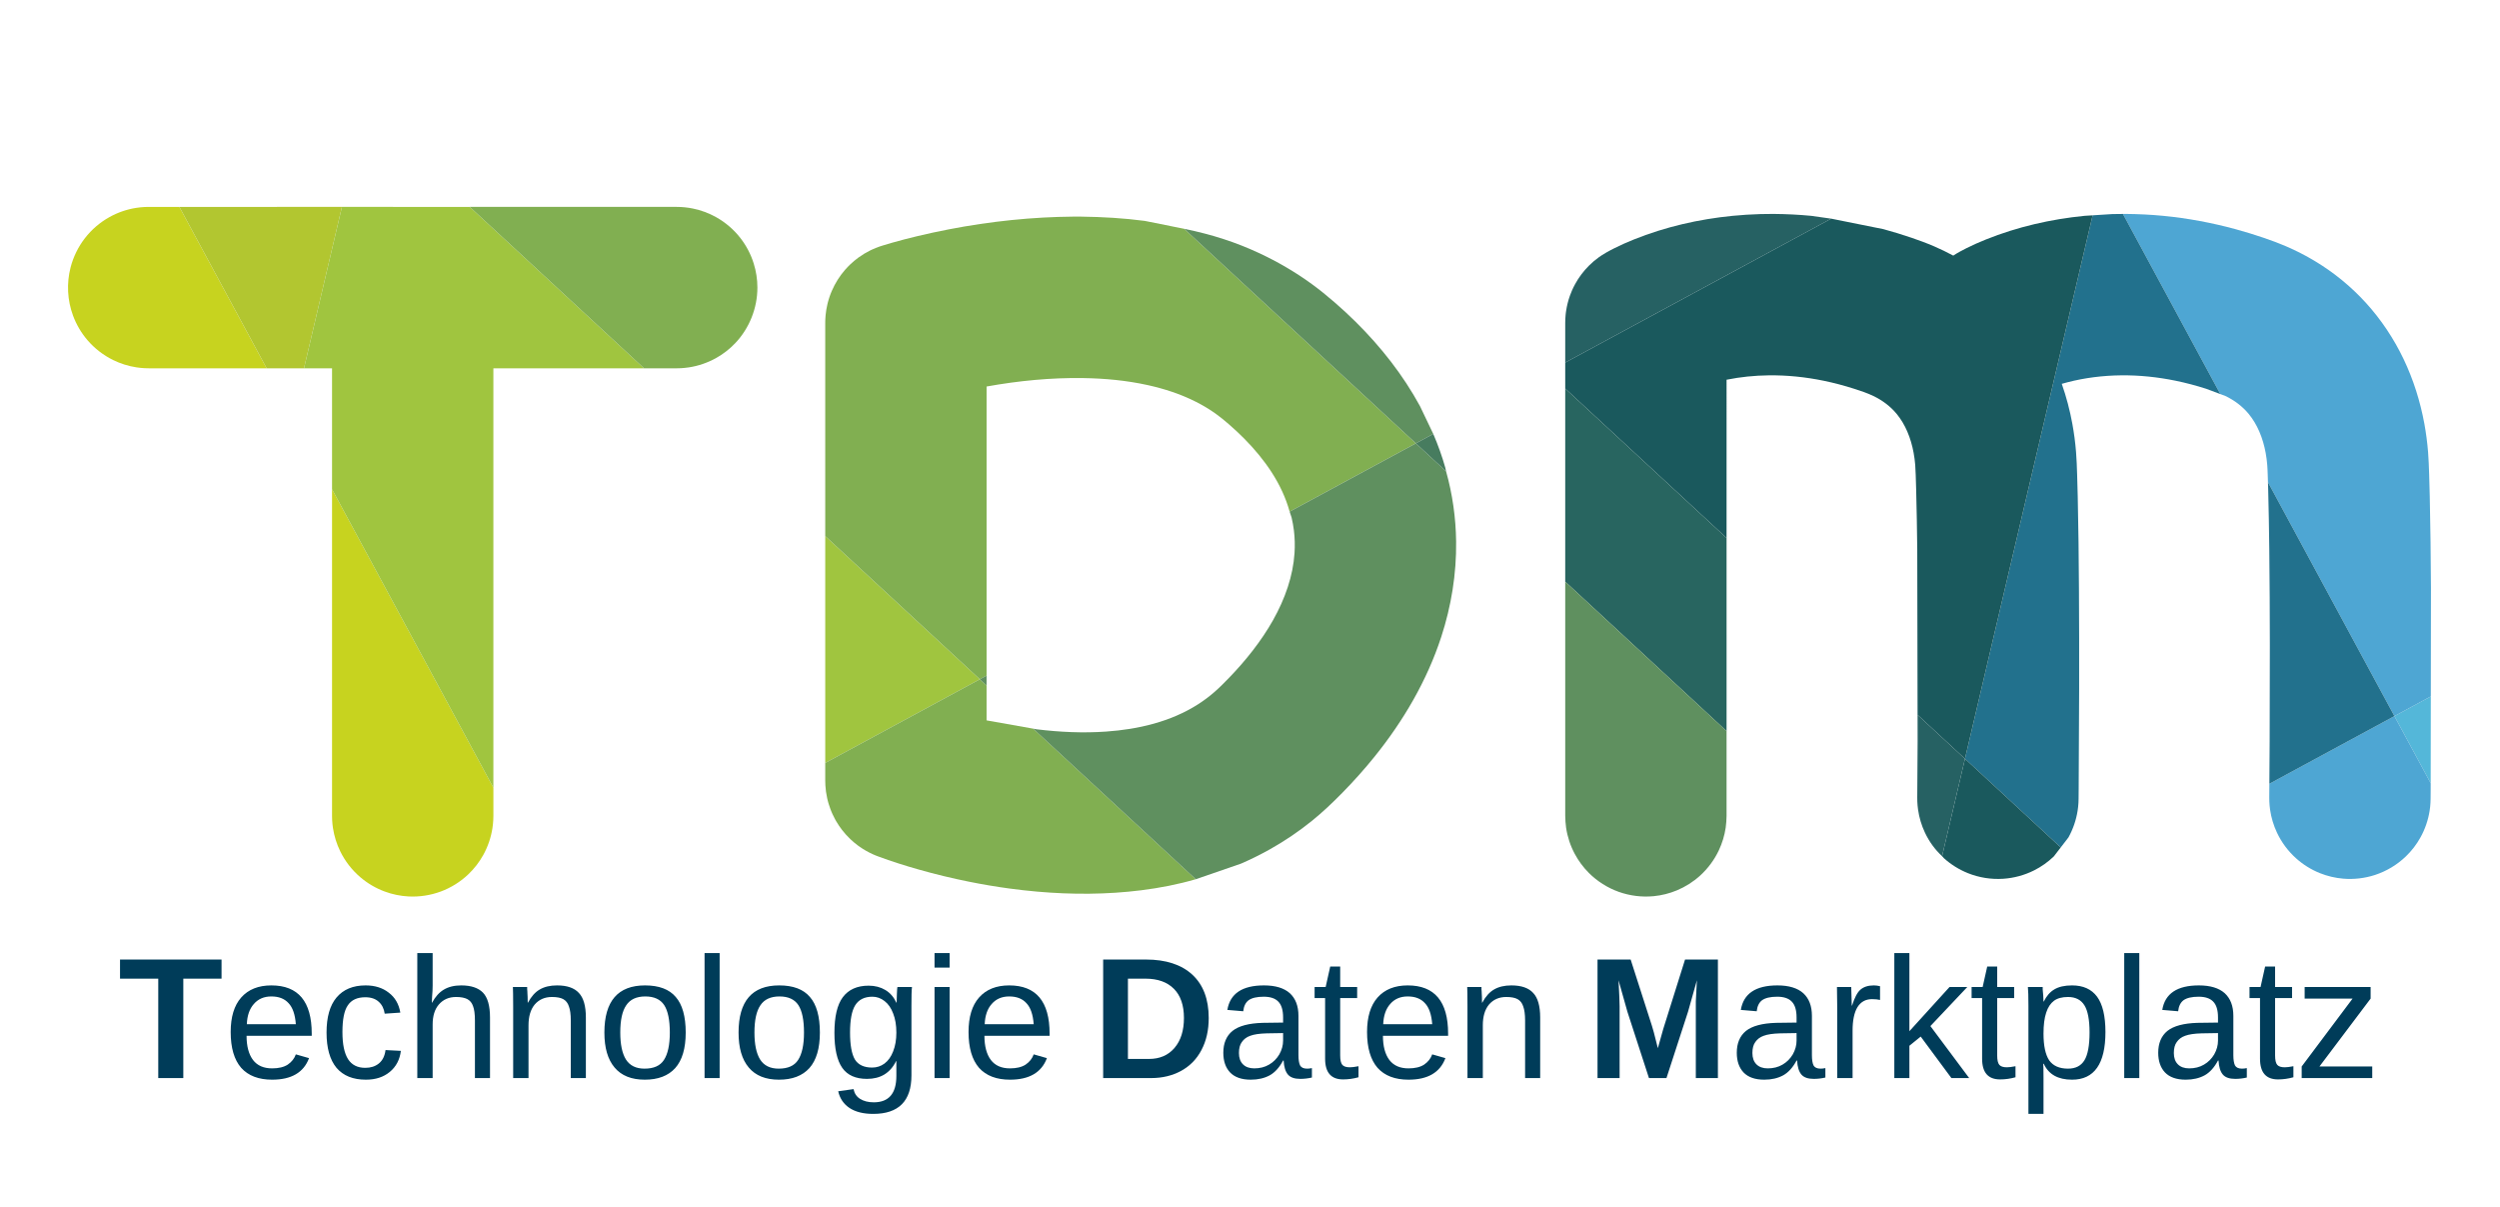
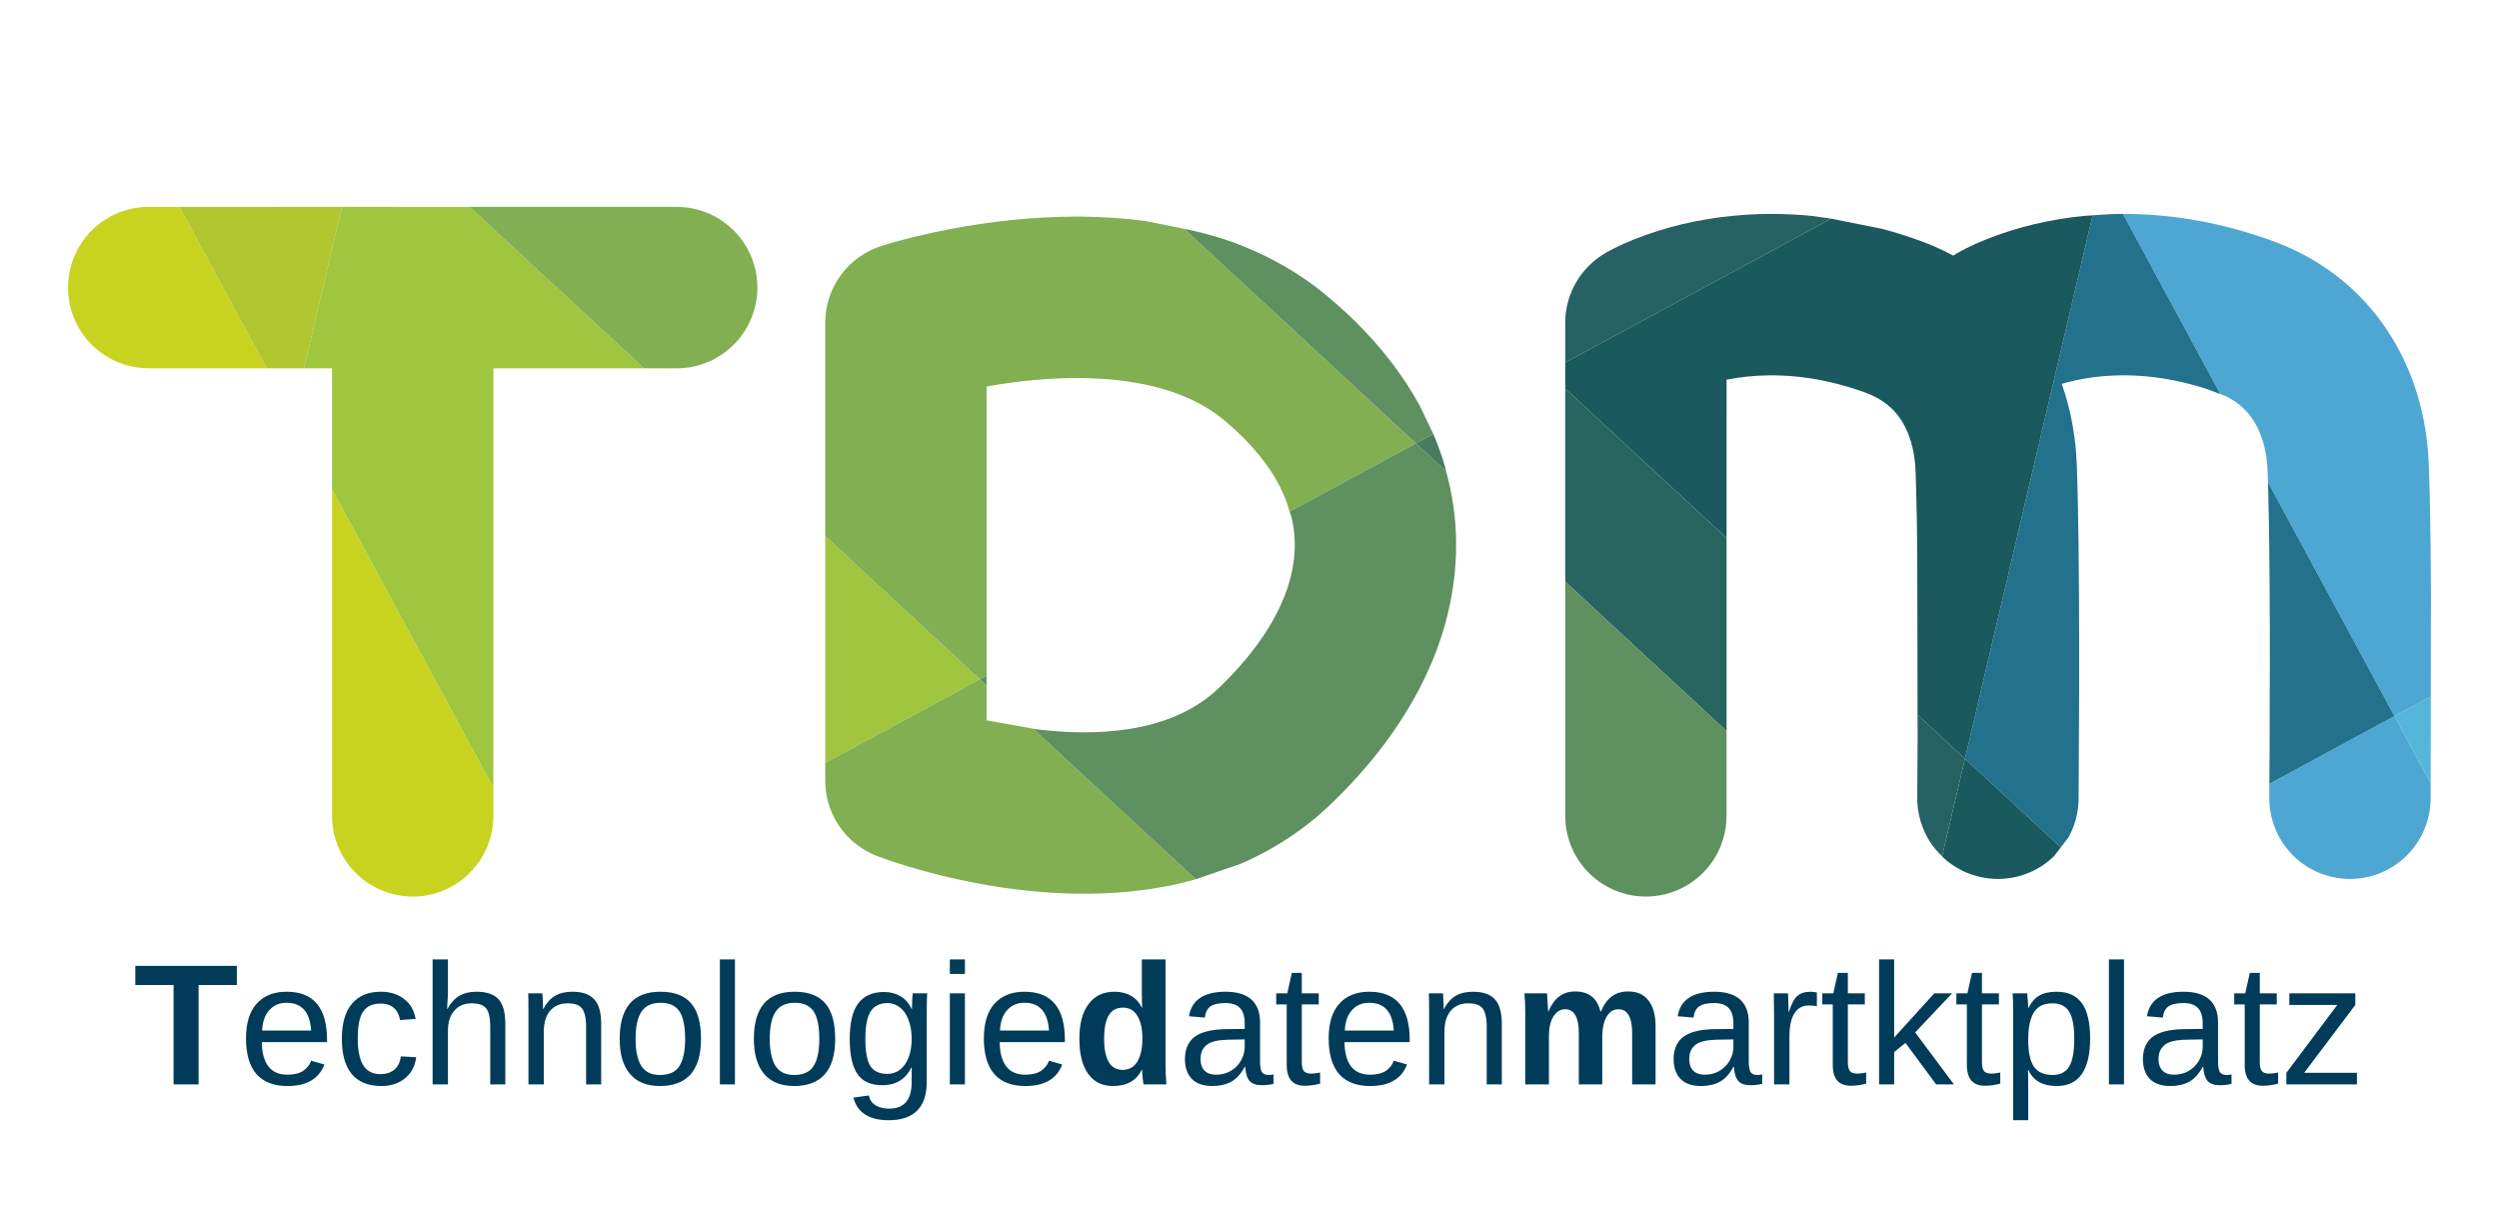
<svg xmlns="http://www.w3.org/2000/svg" width="100%" height="100%" viewBox="0 0 145 70" version="1.1" xml:space="preserve" style="fill-rule:evenodd;clip-rule:evenodd;stroke-linejoin:round;stroke-miterlimit:1.414;">
  <g transform="matrix(1,0,0,1,-7.41669,-60.4747)">
-     <g transform="matrix(1,0,0,1,7.15365,45.4747)">
-       <g transform="matrix(1,0,0,1,7.118,77.528)">
-         <text x="0px" y="0px" style="font-family:'Arial-BoldMT', 'Arial', sans-serif;font-weight:700;font-size:10px;fill:rgb(0,60,89);">T</text>
-       </g>
-       <g transform="matrix(1,0,0,1,13.226,77.528)">
-         <text x="0px" y="0px" style="font-family:'ArialMT', 'Arial', sans-serif;font-size:10px;fill:rgb(0,60,89);">echnologi</text>
-       </g>
-       <g transform="matrix(1,0,0,1,56.039,77.528)">
-         <text x="0px" y="0px" style="font-family:'ArialMT', 'Arial', sans-serif;font-size:10px;fill:rgb(0,60,89);">e</text>
-       </g>
-       <g transform="matrix(1,0,0,1,63.6,77.528)">
-         <text x="0px" y="0px" style="font-family:'Arial-BoldMT', 'Arial', sans-serif;font-weight:700;font-size:10px;fill:rgb(0,60,89);">D</text>
-       </g>
-       <g transform="matrix(1,0,0,1,70.822,77.528)">
-         <text x="0px" y="0px" style="font-family:'ArialMT', 'Arial', sans-serif;font-size:10px;fill:rgb(0,60,89);">ate</text>
-       </g>
-       <g transform="matrix(1,0,0,1,84.723,77.528)">
-         <text x="0px" y="0px" style="font-family:'ArialMT', 'Arial', sans-serif;font-size:10px;fill:rgb(0,60,89);">n</text>
-       </g>
-       <g transform="matrix(1,0,0,1,92.285,77.528)">
-         <text x="0px" y="0px" style="font-family:'Arial-BoldMT', 'Arial', sans-serif;font-weight:700;font-size:10px;fill:rgb(0,60,89);">M</text>
-       </g>
-       <g transform="matrix(1,0,0,1,100.615,77.528)">
-         <text x="0px" y="0px" style="font-family:'ArialMT', 'Arial', sans-serif;font-size:10px;fill:rgb(0,60,89);">arktplatz</text>
+     <g transform="matrix(1,0,0,1,15.1584,123.37)">
+       <g>
+         <g>
+           <text x="0px" y="0px" style="font-family:'Arial-BoldMT', 'Arial', sans-serif;font-weight:700;font-size:10px;fill:rgb(0,60,89);">T</text>
+           <text x="6.108px" y="0px" style="font-family:'ArialMT', 'Arial', sans-serif;font-size:10px;fill:rgb(0,60,89);">echnologie</text>
+           <text x="54.482px" y="0px" style="font-family:'Arial-BoldMT', 'Arial', sans-serif;font-weight:700;font-size:10px;fill:rgb(0,60,89);">d</text>
+           <text x="60.591px" y="0px" style="font-family:'ArialMT', 'Arial', sans-serif;font-size:10px;fill:rgb(0,60,89);">aten</text>
+           <text x="80.054px" y="0px" style="font-family:'Arial-BoldMT', 'Arial', sans-serif;font-weight:700;font-size:10px;fill:rgb(0,60,89);">m</text>
+           <text x="88.945px" y="0px" style="font-family:'ArialMT', 'Arial', sans-serif;font-size:10px;fill:rgb(0,60,89);">artktplatz</text>
+         </g>
      </g>
    </g>
    <g transform="matrix(1,0,0,1,3.94684,4.55807)">
      <g transform="matrix(1,0,0,1,18,-66.5)">
        <path d="M-4.122,134.417L0.941,143.778L-5.902,143.778C-5.982,143.776 -6.061,143.776 -6.14,143.772C-6.298,143.764 -6.455,143.748 -6.611,143.724C-7.08,143.653 -7.538,143.509 -7.964,143.3C-8.532,143.021 -9.042,142.627 -9.454,142.147C-9.815,141.726 -10.1,141.242 -10.292,140.723C-10.457,140.278 -10.553,139.808 -10.577,139.335C-10.601,138.861 -10.553,138.384 -10.434,137.924C-10.275,137.312 -9.991,136.733 -9.604,136.232C-9.217,135.732 -8.727,135.312 -8.174,135.005C-7.69,134.736 -7.159,134.554 -6.611,134.471C-6.455,134.447 -6.298,134.431 -6.14,134.423C-6.061,134.419 -5.982,134.419 -5.902,134.417L-4.122,134.417Z" style="fill:rgb(199,211,31);" />
      </g>
      <g transform="matrix(0.708632,0.166551,-0.228798,0.973474,57.1958,-12.6296)">
        <path d="M-15.619,102.237L2.341,116.946L2.854,118.534C2.876,118.612 2.901,118.689 2.92,118.767C2.959,118.922 2.987,119.079 3.004,119.237C3.064,119.789 2.988,120.348 2.781,120.88C2.603,121.337 2.33,121.773 1.973,122.17C1.497,122.7 0.872,123.157 0.148,123.507C-0.577,123.856 -1.398,124.097 -2.254,124.211C-2.895,124.296 -3.554,124.309 -4.2,124.25C-4.955,124.182 -5.692,124.015 -6.367,123.76C-7.139,123.469 -7.827,123.063 -8.378,122.574C-8.792,122.207 -9.127,121.794 -9.371,121.354C-9.452,121.207 -9.523,121.058 -9.583,120.906C-9.613,120.83 -9.638,120.753 -9.666,120.676L-15.619,102.237Z" style="fill:rgb(199,211,31);" />
      </g>
      <g transform="matrix(0.640298,-0.34629,0.475711,0.879602,-4.61111,3.1249)">
        <path d="M-17.381,77.461L-20,76.43L-20,65.787L-8.604,70.273L-17.381,77.461Z" style="fill:rgb(178,198,48);" />
      </g>
      <g transform="matrix(0.640298,-0.34629,0.475711,0.879602,-4.61111,3.1249)">
        <path d="M-17.381,77.461L-8.604,70.273L0.359,73.802L6.461,86.847L-4.103,82.688L-20,104.085L-20,84.406L-15.415,78.235L-17.381,77.461Z" style="fill:rgb(160,197,63);" />
      </g>
      <g transform="matrix(1,0,0,1,7.41669,60.4747)">
        <path d="M23.31,7.442L35.319,7.442C35.398,7.444 35.477,7.446 35.556,7.448C35.635,7.454 35.714,7.458 35.792,7.466C35.95,7.482 36.107,7.506 36.261,7.538C36.726,7.633 37.176,7.8 37.591,8.03C38.144,8.337 38.633,8.757 39.021,9.258C39.36,9.696 39.62,10.193 39.785,10.722C39.928,11.175 40,11.648 40,12.123C40,13.315 39.533,14.484 38.712,15.348C38.385,15.692 38.006,15.985 37.591,16.216C37.106,16.484 36.575,16.666 36.028,16.75C35.872,16.774 35.714,16.789 35.556,16.798L35.319,16.804L33.423,16.804L23.31,7.442Z" style="fill:rgb(129,175,81);" />
      </g>
      <g transform="matrix(1,0,0,1,18,-66.5)">
        <path d="M126.507,167.843L124.402,163.951L126.514,162.809L126.507,167.843Z" style="fill:rgb(84,183,217);" />
      </g>
      <g transform="matrix(0.640298,-0.34629,0.475711,0.879602,-4.61111,3.1249)">
        <path d="M116,157.33L115.789,157.613L115.399,158.128C115.345,158.195 115.293,158.263 115.237,158.329C115.125,158.462 115.003,158.59 114.873,158.714C114.418,159.146 113.859,159.52 113.228,159.813C112.687,160.064 112.095,160.256 111.477,160.38C110.548,160.566 109.565,160.598 108.618,160.473C107.776,160.361 106.967,160.127 106.251,159.786C105.714,159.53 105.23,159.216 104.82,158.857C104.342,158.438 103.966,157.958 103.714,157.445C103.426,156.859 103.3,156.231 103.348,155.609C103.383,155.143 103.515,154.681 103.737,154.243C103.812,154.097 103.896,153.954 103.99,153.814C104.036,153.744 104.088,153.676 104.137,153.607L104.667,152.905L116,152.905L116,157.33Z" style="fill:rgb(78,166,211);" />
      </g>
      <g transform="matrix(0.640298,-0.34629,0.475711,0.879602,-4.61111,3.1249)">
        <path d="M77.921,111.981L71.263,111.981L72.77,109.953L72.773,109.949C72.821,109.884 72.871,109.82 72.924,109.757C72.969,109.701 73.017,109.647 73.097,109.56L73.105,109.552L73.112,109.544L73.121,109.535L73.125,109.53L73.128,109.527L73.134,109.52L73.149,109.505L73.153,109.501L73.154,109.499C73.163,109.49 73.172,109.481 73.181,109.472L73.181,109.471L73.183,109.469L73.203,109.449L73.207,109.445L73.21,109.442L73.217,109.435L73.227,109.425L73.233,109.419L73.239,109.413L73.246,109.406L73.251,109.402L73.258,109.395L73.268,109.384L73.274,109.379L73.275,109.378L73.279,109.374C73.532,109.128 73.818,108.901 74.131,108.696C74.243,108.623 74.358,108.553 74.476,108.486C74.624,108.402 74.777,108.323 74.935,108.249C75.185,108.131 75.445,108.027 75.714,107.936L75.719,107.934L75.72,107.934L75.724,107.932L75.735,107.929C76.012,107.836 76.297,107.757 76.59,107.694C76.753,107.658 76.917,107.628 77.083,107.602L77.09,107.601L77.097,107.6L77.106,107.598L77.114,107.597C77.283,107.572 77.453,107.551 77.624,107.535C77.705,107.528 77.787,107.522 77.869,107.517C78.015,107.507 78.162,107.502 78.308,107.5C78.551,107.495 78.795,107.498 79.039,107.503C79.603,107.515 80.166,107.549 80.726,107.595C83.42,107.818 86.064,108.352 88.561,109.115C89.242,109.323 89.911,109.55 90.572,109.791C90.881,109.905 91.187,110.023 91.492,110.143C92.378,110.499 93.243,110.879 94.082,111.29L95.366,111.981L77.921,111.981Z" style="fill:rgb(38,97,99);" />
      </g>
      <g transform="matrix(0.802063,-0.433776,0.18026,0.333305,30.1606,88.3651)">
        <path d="M103.532,74.617L103.671,74.792C104.377,75.731 105.068,76.734 105.738,77.82C107.027,79.909 108.238,82.27 109.364,84.848C109.816,85.886 110.255,86.959 110.68,88.063C111.028,88.969 111.368,89.895 111.686,90.865C112.118,92.183 112.514,93.571 112.867,95.018C113.57,97.898 114.103,101.015 114.438,104.257C114.787,107.635 114.921,111.135 114.848,114.61C114.776,118.081 114.5,121.52 114.054,124.823C113.866,126.209 113.649,127.572 113.405,128.905C113.213,129.948 113.001,130.968 112.79,131.987C112.578,133.007 112.364,134.023 112.149,135.038C111.268,139.184 110.365,143.301 109.455,147.411L106.165,162L94.485,162L103.532,162L103.532,121.293L103.74,120.295C103.833,119.843 103.927,119.391 104.012,118.929C104.116,118.359 104.21,117.777 104.29,117.185C104.437,116.095 104.54,114.967 104.581,113.825C104.618,112.789 104.603,111.742 104.521,110.721C104.4,109.224 104.13,107.827 103.759,106.594L103.532,105.966L103.532,74.617Z" style="fill:rgb(78,166,211);" />
      </g>
      <g transform="matrix(0.802063,-0.433776,0.18026,0.333305,30.1606,88.3651)">
        <path d="M101.794,72.595L102.936,73.863L103.532,74.617L103.532,105.966L102.898,104.215C102.434,103.05 101.944,101.941 101.43,100.903C100.534,99.093 99.562,97.497 98.526,96.187C97.517,94.911 96.447,93.903 95.34,93.244C95.217,93.17 95.092,93.1 94.967,93.035C94.83,95.118 94.621,97.174 94.35,99.18C94.163,100.567 93.946,101.929 93.701,103.263C93.51,104.306 93.298,105.325 93.086,106.345C92.875,107.364 92.661,108.381 92.445,109.395C91.565,113.541 90.661,117.659 89.752,121.768C87.75,130.81 85.713,139.806 83.661,148.781L83.349,150.141C83.306,150.318 83.265,150.498 83.22,150.673C83.13,151.022 83.033,151.36 82.929,151.686C82.566,152.828 82.12,153.814 81.616,154.588L80.881,155.375L78.204,136.461L101.794,72.595Z" style="fill:rgb(34,113,141);" />
      </g>
      <g transform="matrix(0.802063,-0.433776,0.18026,0.333305,30.1606,88.3651)">
        <path d="M103.532,162L94.485,162L95.786,156.302C97.741,147.691 99.687,139.068 101.585,130.383C102.17,127.703 102.75,125.017 103.319,122.318L103.532,121.293L103.532,162Z" style="fill:rgb(34,113,141);" />
      </g>
      <g transform="matrix(0.802063,-0.433776,0.18026,0.333305,30.1606,88.3651)">
        <path d="M101.794,72.595L78.204,136.461L76.88,127.097L81.881,104.74C82.467,102.061 83.046,99.375 83.615,96.675C83.757,96.003 83.897,95.328 84.037,94.653C84.13,94.2 84.224,93.748 84.309,93.286C84.413,92.716 84.506,92.135 84.586,91.542C84.734,90.452 84.837,89.324 84.878,88.182C84.915,87.146 84.9,86.099 84.818,85.078C84.697,83.581 84.427,82.184 84.056,80.952C83.8,80.099 83.497,79.33 83.195,78.572C82.73,77.407 82.241,76.299 81.727,75.261C80.831,73.451 79.859,71.855 78.823,70.544C78.026,69.537 77.191,68.696 76.33,68.063L71.541,89.369L67.032,57.5L67.818,54L87.06,54L89.66,59.206C90.113,60.243 90.552,61.316 90.977,62.42C91.325,63.327 91.665,64.252 91.983,65.222C92.262,66.075 92.526,66.957 92.774,67.866C93.091,67.798 93.41,67.804 93.729,67.827C94.179,67.859 94.629,67.947 95.076,68.069C97.226,68.656 99.337,70.066 101.331,72.079L101.794,72.595Z" style="fill:rgb(26,89,93);" />
      </g>
      <g transform="matrix(0.66915,0.619439,-0.0517008,0.0558499,84.4837,63.776)">
        <path d="M53.489,54L61.792,54L61.857,62.656C61.827,68.781 61.72,74.846 61.54,80.591C61.301,88.255 60.932,95.322 60.463,101.269C59.935,107.961 59.282,113.191 58.564,116.475C58.005,119.028 57.41,120.4 56.813,120.511L56.629,120.325L53.489,54Z" style="fill:rgb(26,89,93);" />
      </g>
      <g transform="matrix(0.66915,0.619439,-0.0517008,0.0558499,84.4837,63.776)">
        <path d="M53.489,54L56.629,120.325C56.009,120.355 55.39,118.843 54.813,116.054C54.338,113.759 53.892,110.609 53.495,106.739C53.363,105.449 53.236,104.081 53.114,102.639C53.054,101.918 52.996,101.162 52.937,100.424C52.134,89.852 51.329,79.302 50.523,68.758L49.378,54L53.489,54Z" style="fill:rgb(38,97,99);" />
      </g>
      <g transform="matrix(0.66915,0.619439,-0.0517008,0.0558499,84.4837,63.776)">
        <path d="M18.826,54L32.816,54L41.161,162L27.17,162L18.826,54Z" style="fill:rgb(40,101,96);" />
      </g>
      <g transform="matrix(0.802063,-0.433776,0.18026,0.333305,30.1606,88.3651)">
        <path d="M61.188,83.5L54.103,115.027C53.988,115.57 53.88,116.111 53.793,116.685C53.592,118.015 53.487,119.428 53.485,120.843C53.482,122.056 53.554,123.269 53.698,124.431C53.914,126.176 54.292,127.799 54.797,129.154C55.303,130.509 55.933,131.588 56.63,132.293C57.095,132.763 57.588,133.066 58.09,133.191C58.675,133.337 59.27,133.238 59.841,132.901C60.494,132.515 61.114,131.819 61.656,130.861C62.062,130.144 62.424,129.281 62.726,128.311C62.878,127.822 63.007,127.309 63.133,126.78L65.698,115.369" style="fill:rgb(95,144,95);" />
      </g>
      <g transform="matrix(0.640298,-0.34629,0.475711,0.879602,-4.61111,3.1249)">
        <path d="M18.218,111.981L4.207,111.981L12.804,100.408L18.218,111.981Z" style="fill:rgb(160,197,63);" />
      </g>
      <g transform="matrix(0.802063,-0.433776,0.18026,0.333305,30.1606,88.3651)">
        <path d="M25.659,55.329L24.604,60.023L26.962,64.533L31.506,96.648C30.371,96.063 29.228,95.201 28.115,94.159C26.063,92.238 24.114,89.715 22.278,86.803C21.774,86.004 21.279,85.175 20.791,84.319C20.09,83.087 19.406,81.8 18.739,80.463C17.893,78.769 17.075,76.996 16.287,75.149C15.641,73.636 15.014,72.074 14.419,70.442L14.373,70.311L14.371,70.307C14.354,70.259 14.337,70.211 14.32,70.163C14.285,70.06 14.25,69.957 14.216,69.852L14.211,69.834C14.106,69.51 14.008,69.173 13.917,68.825C13.817,68.441 13.726,68.044 13.644,67.636L13.644,67.635L13.639,67.612L13.634,67.585L13.631,67.569L13.628,67.554L13.626,67.542L13.623,67.531C13.53,67.056 13.45,66.568 13.382,66.068C13.341,65.759 13.304,65.445 13.273,65.129C13.244,64.837 13.219,64.542 13.199,64.245C13.164,63.726 13.143,63.202 13.135,62.677L13.135,62.637L13.134,62.607L13.134,62.603L13.134,62.571L13.134,62.521L13.133,62.492L13.133,62.456L13.133,62.425L13.133,62.406L13.133,62.396C13.133,62.362 13.132,62.327 13.132,62.293L13.132,62.29L13.132,62.286C13.132,62 13.136,61.713 13.144,61.428L13.146,61.371L13.146,61.367L13.146,61.364L13.147,61.318L13.149,61.262L13.149,61.252L13.15,61.244L13.151,61.208L13.153,61.156L13.154,61.137L13.154,61.125L13.155,61.098L13.157,61.051L13.158,61.022L13.159,61.007L13.16,60.988L13.161,60.949L13.163,60.907L13.164,60.889L13.164,60.879L13.166,60.85L13.169,60.792L13.17,60.773L13.17,60.769L13.171,60.756C13.174,60.692 13.177,60.627 13.181,60.563C13.196,60.304 13.214,60.047 13.236,59.791L13.236,59.79L13.238,59.767L13.244,59.696L13.245,59.682L13.246,59.677L13.248,59.654L13.253,59.598L13.255,59.575L13.256,59.564L13.258,59.541L13.262,59.497L13.265,59.467L13.267,59.45L13.269,59.428L13.272,59.394L13.276,59.36L13.278,59.336L13.28,59.316L13.283,59.29L13.287,59.253L13.29,59.221L13.292,59.204L13.294,59.186L13.298,59.146L13.303,59.105L13.304,59.092L13.305,59.08L13.31,59.039L13.316,58.989L13.317,58.981L13.317,58.975L13.322,58.933L13.329,58.871L13.329,58.869L13.33,58.868C13.365,58.572 13.404,58.279 13.449,57.989L13.464,57.889C13.51,57.599 13.56,57.313 13.615,57.032C13.656,56.818 13.7,56.607 13.747,56.399L13.75,56.383L14.286,54L25.471,54L25.659,55.329Z" style="fill:rgb(129,175,81);" />
      </g>
      <g transform="matrix(0.66915,0.619439,-0.257414,0.278072,78.8092,28.776)">
        <path d="M34.695,162L22.869,162L21.288,162L12.072,138.044L12.071,138.04C12.051,137.99 12.032,137.939 12.013,137.888C11.979,137.796 11.946,137.704 11.913,137.61C11.868,137.484 11.825,137.356 11.758,137.144C11.616,136.697 11.487,136.227 11.372,135.737L11.371,135.733L11.37,135.728L11.36,135.686L11.349,135.641L11.348,135.633L11.346,135.628C11.332,135.563 11.317,135.499 11.303,135.434L11.302,135.43L11.299,135.416L11.287,135.363L11.283,135.341L11.28,135.327L11.276,135.31L11.27,135.281L11.262,135.245L11.258,135.224L11.255,135.213L11.253,135.199L11.24,135.137L11.236,135.121L11.236,135.118C11.229,135.088 11.223,135.057 11.217,135.026L11.215,135.017L11.21,134.993L11.202,134.952L11.198,134.931L11.195,134.913L11.191,134.894L11.186,134.869L11.179,134.831L11.174,134.808L11.172,134.794L11.17,134.785L11.167,134.768L11.161,134.738L11.157,134.718L11.154,134.701L11.151,134.685L11.148,134.668L11.143,134.642L11.139,134.617L11.137,134.605L11.135,134.597L11.13,134.568C11.12,134.513 11.11,134.457 11.1,134.401L11.098,134.385L11.097,134.381L11.094,134.364L11.088,134.328L11.085,134.313L11.084,134.304L11.079,134.278L11.075,134.252L11.073,134.242L11.071,134.228L11.065,134.193L11.062,134.175L11.062,134.17L11.059,134.153C11.05,134.097 11.041,134.041 11.032,133.985L11.027,133.955L11.026,133.948L11.024,133.935L11.021,133.91L11.016,133.882L11.014,133.865L11.011,133.849L11.009,133.833L11.005,133.81L11.001,133.778L10.998,133.763L10.997,133.755C10.823,132.562 10.725,131.307 10.708,130.043C10.706,129.84 10.705,129.638 10.707,129.435L10.707,129.434L10.707,129.433L10.707,129.427L10.707,129.38C10.709,129.214 10.712,129.048 10.716,128.882C10.73,128.35 10.758,127.819 10.8,127.296L10.801,127.286L10.802,127.27L10.805,127.244L10.806,127.229L10.807,127.211L10.811,127.17L10.811,127.163L10.812,127.16C10.868,126.498 10.947,125.847 11.048,125.216C11.06,125.142 11.072,125.068 11.085,124.995C11.152,124.597 11.228,124.209 11.312,123.83C11.344,123.687 11.377,123.545 11.411,123.405C11.511,122.975 11.617,122.552 11.724,122.131C12.016,120.975 12.32,119.836 12.633,118.711C14.133,113.32 15.825,108.218 17.7,103.554C18.135,102.47 18.583,101.415 19.038,100.378C19.241,99.924 19.24,99.925 19.444,99.474C20.445,97.297 21.487,95.236 22.588,93.359L24.771,90.146L44.862,90.146L41.918,110.949C40.35,108.602 38.484,107.665 36.658,107.47C36.206,107.421 35.754,107.418 35.302,107.453C34.947,107.48 34.593,107.529 34.24,107.636C33.745,107.788 33.255,108.039 32.776,108.371C31.738,109.091 30.751,110.187 29.821,111.497C28.632,113.173 27.532,115.201 26.508,117.413C24.974,120.725 23.599,124.46 22.359,128.416L34.852,160.891L34.759,161.542L34.695,162Z" style="fill:rgb(129,175,81);" />
      </g>
      <g transform="matrix(1,0,0,1,7.41669,60.4747)">
        <path d="M56.214,37.742C57.547,37.905 58.898,37.968 60.239,37.873C62.088,37.743 63.969,37.308 65.549,36.303C65.892,36.084 66.22,35.84 66.526,35.572C66.829,35.307 67.112,35.019 67.391,34.73C67.87,34.233 68.325,33.713 68.747,33.166C69.606,32.055 70.34,30.823 70.777,29.483C70.985,28.845 71.123,28.184 71.166,27.515C71.194,27.08 71.183,26.642 71.13,26.21C71.099,25.957 71.054,25.706 70.995,25.458L70.882,25.119L78.207,21.158L79.96,22.781C80.332,24.104 80.525,25.474 80.542,26.849C80.566,28.727 80.26,30.601 79.678,32.385C78.851,34.919 77.483,37.252 75.814,39.322C75.223,40.057 74.592,40.759 73.932,41.432C73.373,42.001 72.795,42.55 72.174,43.052C71.413,43.667 70.6,44.217 69.747,44.696C69.201,45.004 68.637,45.282 68.062,45.532L65.435,46.438L56.002,37.705L56.214,37.742Z" style="fill:rgb(95,144,95);" />
      </g>
      <g transform="matrix(0.66915,0.619439,-0.257414,0.278072,78.8092,28.776)">
        <path d="M34.852,160.891L35.278,162L34.695,162L34.759,161.542L34.852,160.891Z" style="fill:rgb(95,144,95);" />
      </g>
      <g transform="matrix(0.66915,0.619439,-0.0517008,0.0558499,84.4837,63.776)">
        <path d="M-5.87,162C-4.27,150.373 -2.838,142.643 -1.347,136.876C-0.103,132.067 1.178,128.639 2.476,126.803C3.092,125.931 3.711,125.461 4.331,125.223C4.944,124.987 5.558,124.98 6.171,125.224C8.419,126.119 10.664,130.415 12.799,139.026L14.626,147.724L14.22,162L-2.275,162L-5.87,162Z" style="fill:rgb(95,144,95);" />
      </g>
      <g transform="matrix(0.66915,0.619439,-0.0517008,0.0558499,84.4837,63.776)">
        <path d="M14.626,147.724C15.336,151.476 16.002,155.677 16.645,160.36L16.84,162L14.22,162L14.626,147.724Z" style="fill:rgb(71,124,95);" />
      </g>
    </g>
  </g>
</svg>
